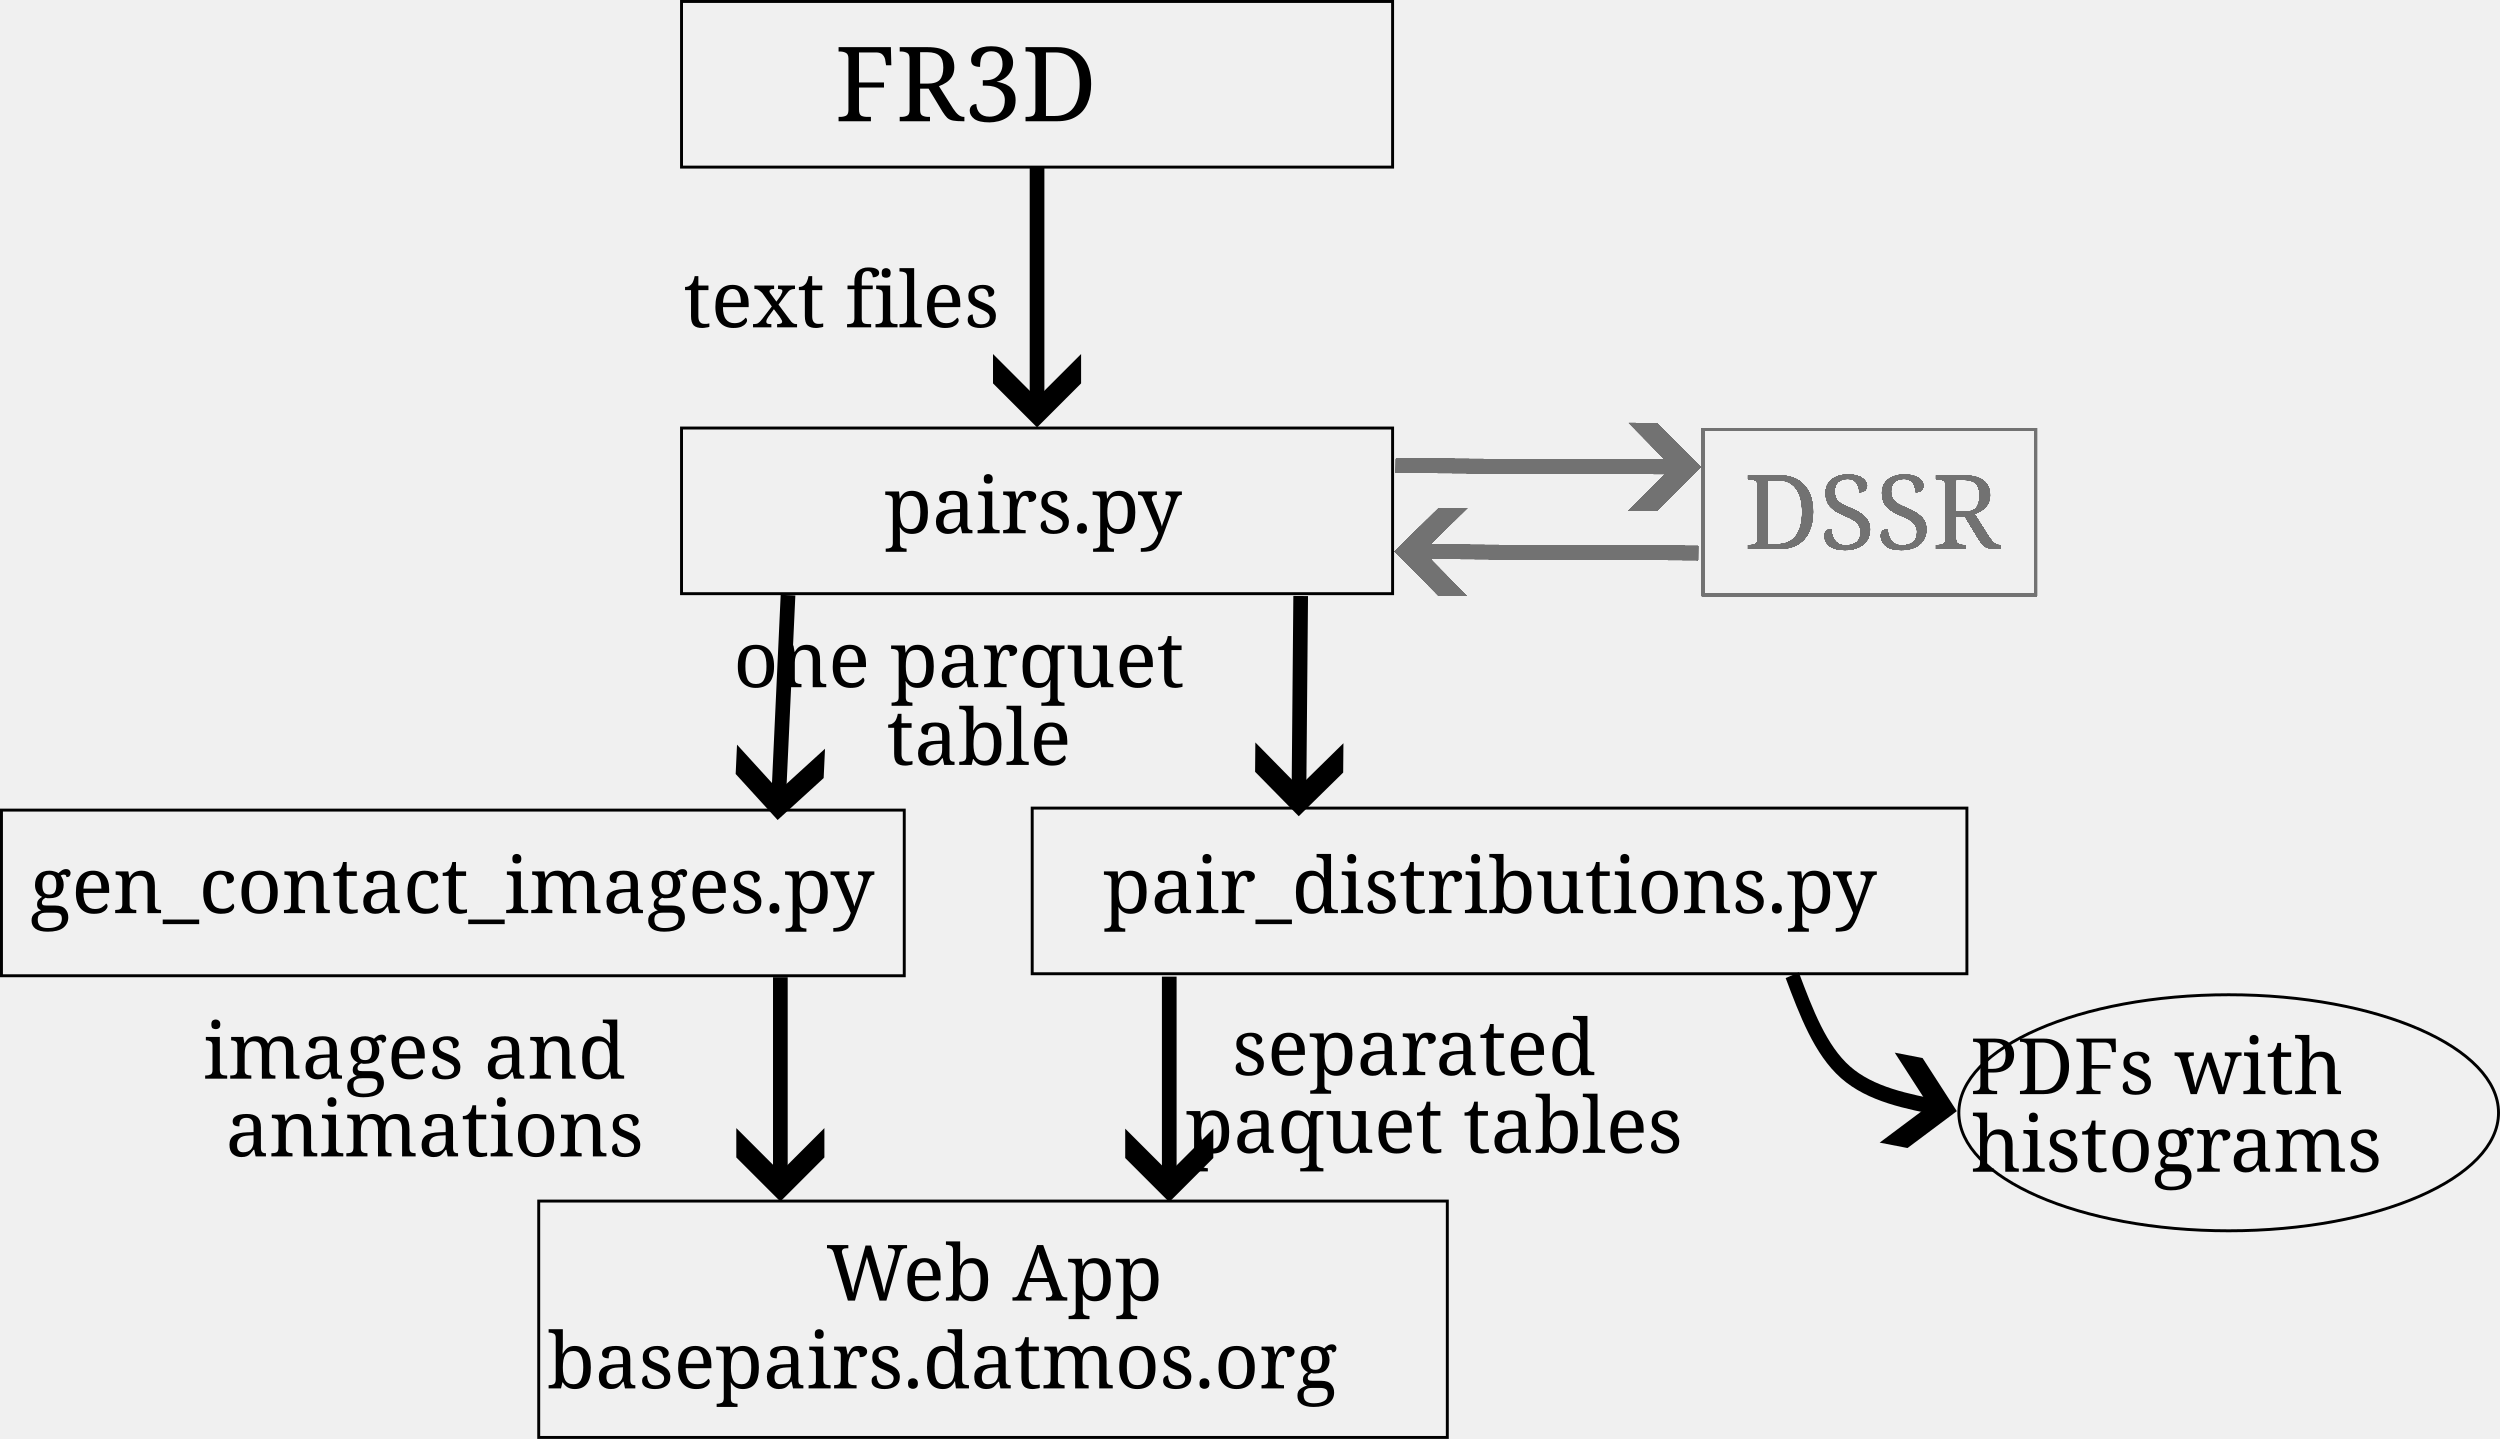
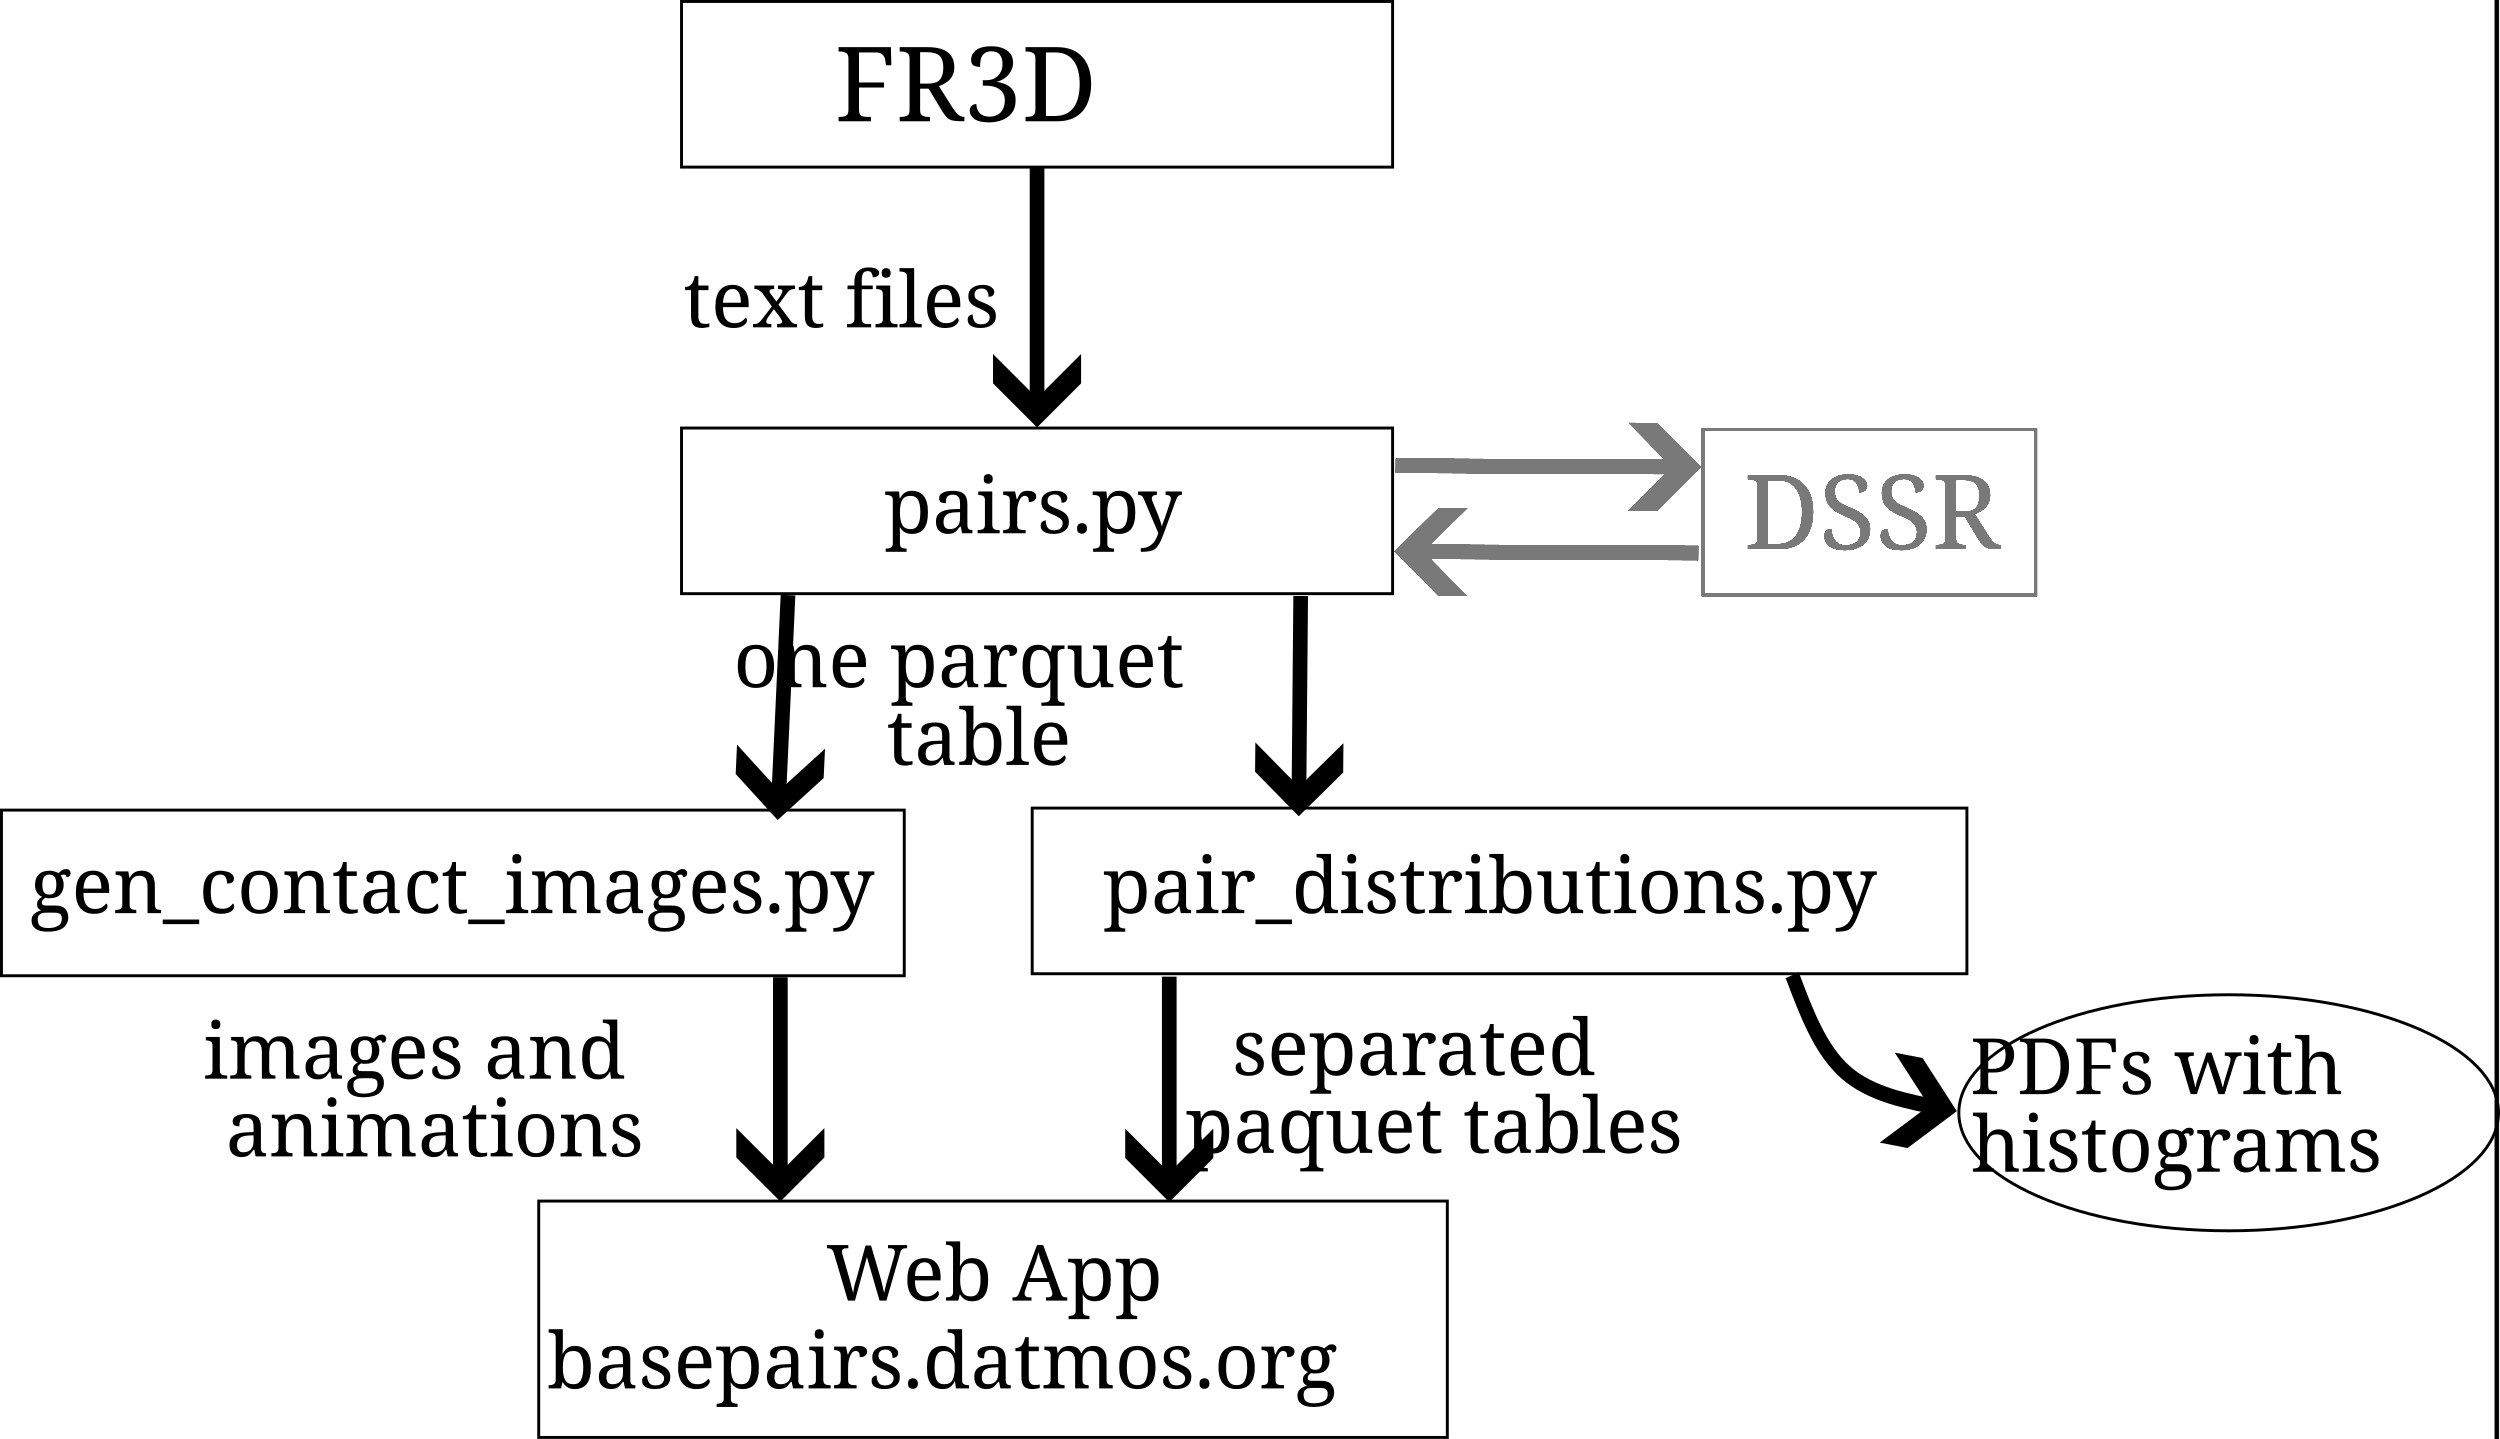
<svg xmlns="http://www.w3.org/2000/svg" width="170.285mm" height="98.009mm" viewBox="0 0 170.285 98.009" version="1.1" id="svg1">
  <defs id="defs1">
    <marker style="overflow:visible" id="marker7" refX="0" refY="0" orient="auto-start-reverse" markerWidth="1" markerHeight="1" viewBox="0 0 1 1" preserveAspectRatio="xMidYMid">
      <path style="fill:context-stroke;fill-rule:evenodd;stroke:none" d="m 1,0 -3,3 h -2 l 3,-3 -3,-3 h 2 z" id="path7" />
    </marker>
    <marker style="overflow:visible" id="ArrowWideHeavy" refX="0" refY="0" orient="auto-start-reverse" markerWidth="1" markerHeight="1" viewBox="0 0 1 1" preserveAspectRatio="xMidYMid">
      <path style="fill:context-stroke;fill-rule:evenodd;stroke:none" d="m 1,0 -3,3 h -2 l 3,-3 -3,-3 h 2 z" id="path5" />
    </marker>
    <filter style="color-interpolation-filters:sRGB" id="filter14" x="-0.002" y="-0.04" width="1.004" height="1.049">
      <feColorMatrix values="1 0 0 0 0 0 1 0 0 0 0 0 1 0 0 0 0 0 5 -1 " result="colormatrix" id="feColorMatrix14" />
      <feComposite in2="colormatrix" operator="arithmetic" k2="0.526" result="composite" id="feComposite14" k1="0" k3="0" k4="0" />
    </filter>
  </defs>
  <g id="layer1" transform="translate(-2.412474,-55.30747)">
+     <rect style="opacity:1;fill:#ffffff;fill-opacity:0.997;stroke:#000000;stroke-width:0.3;stroke-miterlimit:5.5" id="rect1" width="171.333" height="100.373" x="1.143" y="54.739" />
    <rect style="fill:none;stroke:#000000;stroke-width:0.2" id="rect3" width="48.434" height="11.283" x="48.834" y="84.462" />
    <rect style="fill:none;stroke:#000000;stroke-width:0.2" id="rect3-2" width="48.434" height="11.283" x="48.834" y="55.407" />
    <ellipse style="fill:none;stroke:#000000;stroke-width:0.2" id="path3" cx="154.217" cy="131.103" rx="18.38" ry="8.039" />
    <text xml:space="preserve" style="font-style:normal;font-variant:normal;font-weight:normal;font-stretch:normal;font-size:5.292px;line-height:1;font-family:'Noto Serif';-inkscape-font-specification:'Noto Serif';text-align:center;text-anchor:middle;fill:none;stroke:#000000;stroke-width:0.2" x="154.122" y="129.833" id="text3">
      <tspan id="tspan3" style="font-style:normal;font-variant:normal;font-weight:normal;font-stretch:normal;font-size:5.292px;line-height:1;font-family:'Noto Serif';-inkscape-font-specification:'Noto Serif';text-align:center;text-anchor:middle;fill:#000000;fill-opacity:1;stroke:none;stroke-width:0.2" x="154.122" y="129.833">PDFs with</tspan>
      <tspan style="font-style:normal;font-variant:normal;font-weight:normal;font-stretch:normal;font-size:5.292px;line-height:1;font-family:'Noto Serif';-inkscape-font-specification:'Noto Serif';text-align:center;text-anchor:middle;fill:#000000;fill-opacity:1;stroke:none;stroke-width:0.2" x="154.122" y="135.124" id="tspan7">histograms</tspan>
    </text>
    <text xml:space="preserve" style="font-style:normal;font-variant:normal;font-weight:normal;font-stretch:normal;font-size:7.056px;font-family:'Noto Serif';-inkscape-font-specification:'Noto Serif';fill:none;stroke:#000000;stroke-width:0.2" x="72.782" y="63.568" id="text3-0">
      <tspan id="tspan3-3" style="font-style:normal;font-variant:normal;font-weight:normal;font-stretch:normal;font-size:7.056px;font-family:'Noto Serif';-inkscape-font-specification:'Noto Serif';text-align:center;text-anchor:middle;fill:#000000;fill-opacity:1;stroke:none;stroke-width:0.2" x="72.782" y="63.568">FR3D</tspan>
    </text>
    <text xml:space="preserve" style="font-style:normal;font-variant:normal;font-weight:normal;font-stretch:normal;font-size:5.292px;font-family:'Noto Serif';-inkscape-font-specification:'Noto Serif';fill:none;stroke:#000000;stroke-width:0.2" x="62.65" y="91.628" id="text3-0-4">
      <tspan id="tspan3-3-4" style="font-style:normal;font-variant:normal;font-weight:normal;font-stretch:normal;font-size:5.292px;font-family:'Noto Serif';-inkscape-font-specification:'Noto Serif';fill:#000000;fill-opacity:1;stroke:none;stroke-width:0.2" x="62.65" y="91.628">pairs.py</tspan>
    </text>
    <path style="fill:#000000;fill-opacity:1;stroke:#000000;stroke-width:1;stroke-dasharray:none;stroke-opacity:1;marker-end:url(#ArrowWideHeavy)" d="M 73.05,66.691 V 83.421" id="path4" />
    <text xml:space="preserve" style="font-size:5.292px;font-family:Sans;-inkscape-font-specification:'Sans, Normal';fill:#000000;fill-opacity:1;stroke:#000000;stroke-width:1;stroke-dasharray:none;stroke-opacity:1" x="48.98" y="77.601" id="text5">
      <tspan id="tspan5" style="font-style:normal;font-variant:normal;font-weight:normal;font-stretch:normal;font-size:5.292px;font-family:'Noto Serif';-inkscape-font-specification:'Noto Serif, Normal';font-variant-ligatures:normal;font-variant-caps:normal;font-variant-numeric:normal;font-variant-east-asian:normal;stroke:none;stroke-width:1" x="48.98" y="77.601">text files</tspan>
    </text>
    <rect style="fill:none;stroke:#000000;stroke-width:0.2" id="rect3-2-5" width="63.666" height="11.283" x="72.72" y="110.35" />
    <rect style="fill:none;stroke:#000000;stroke-width:0.2" id="rect3-2-5-4" width="61.493" height="11.283" x="2.512" y="110.487" />
    <text xml:space="preserve" style="font-style:normal;font-variant:normal;font-weight:normal;font-stretch:normal;font-size:5.292px;font-family:'Noto Serif';-inkscape-font-specification:'Noto Serif';fill:none;stroke:#000000;stroke-width:0.2" x="77.542" y="117.505" id="text3-0-3">
      <tspan id="tspan3-3-88" style="font-style:normal;font-variant:normal;font-weight:normal;font-stretch:normal;font-size:5.292px;font-family:'Noto Serif';-inkscape-font-specification:'Noto Serif';fill:#000000;fill-opacity:1;stroke:none;stroke-width:0.2" x="77.542" y="117.505">pair_distributions.py</tspan>
    </text>
    <text xml:space="preserve" style="font-style:normal;font-variant:normal;font-weight:normal;font-stretch:normal;font-size:5.292px;font-family:'Noto Serif';-inkscape-font-specification:'Noto Serif';fill:none;stroke:#000000;stroke-width:0.2" x="4.438" y="117.505" id="text3-0-3-9">
      <tspan id="tspan3-3-88-7" style="font-style:normal;font-variant:normal;font-weight:normal;font-stretch:normal;font-size:5.292px;font-family:'Noto Serif';-inkscape-font-specification:'Noto Serif';fill:#000000;fill-opacity:1;stroke:none;stroke-width:0.2" x="4.438" y="117.505">gen_contact_images.py</tspan>
    </text>
    <rect style="fill:none;stroke:#000000;stroke-width:0.2" id="rect3-2-9" width="61.888" height="16.1" x="39.107" y="137.117" />
    <text xml:space="preserve" style="font-style:normal;font-variant:normal;font-weight:normal;font-stretch:normal;font-size:5.292px;font-family:'Noto Serif';-inkscape-font-specification:'Noto Serif';fill:none;stroke:#000000;stroke-width:0.2" x="58.696" y="143.897" id="text3-0-6">
      <tspan id="tspan3-3-43" style="font-style:normal;font-variant:normal;font-weight:normal;font-stretch:normal;font-size:5.292px;font-family:'Noto Serif';-inkscape-font-specification:'Noto Serif';fill:#000000;fill-opacity:1;stroke:none;stroke-width:0.2" x="58.696" y="143.897">Web App</tspan>
    </text>
    <path style="fill:none;fill-opacity:1;stroke:#000000;stroke-width:1.038;stroke-dasharray:none;stroke-opacity:1;marker-end:url(#marker7)" d="m 64.806,121.586 c 1.033,2.547 2.065,5.094 3.907,6.607 1.842,1.512 4.494,1.99 7.146,2.468" id="path6" transform="matrix(0.9285442,0,0,1,64.31264,0.1470166)" />
    <g id="g14" style="filter:url(#filter14)">
      <rect style="fill:none;stroke:#000000;stroke-width:0.2" id="rect3-2-74" width="22.673" height="11.283" x="118.406" y="84.554" />
      <text xml:space="preserve" style="font-style:normal;font-variant:normal;font-weight:normal;font-stretch:normal;font-size:7.056px;font-family:'Noto Serif';-inkscape-font-specification:'Noto Serif';fill:none;stroke:#000000;stroke-width:0.2" x="121.19" y="92.715" id="text3-0-1">
        <tspan id="tspan3-3-8" style="font-style:normal;font-variant:normal;font-weight:normal;font-stretch:normal;font-size:7.056px;font-family:'Noto Serif';-inkscape-font-specification:'Noto Serif';fill:#000000;fill-opacity:1;stroke:none;stroke-width:0.2" x="121.19" y="92.715">DSSR</tspan>
      </text>
      <path style="fill:none;fill-opacity:1;stroke:#000000;stroke-width:1;stroke-dasharray:none;stroke-opacity:1;marker-end:url(#ArrowWideHeavy)" d="m 97.474,87.028 19.819,0.092" id="path8" />
      <path style="fill:none;fill-opacity:1;stroke:#000000;stroke-width:1;stroke-dasharray:none;stroke-opacity:1;marker-end:url(#ArrowWideHeavy)" d="M 118.094,92.977 98.382,92.885" id="path9" />
    </g>
    <path style="fill:none;fill-opacity:1;stroke:#000000;stroke-width:1;stroke-dasharray:none;stroke-opacity:1;marker-end:url(#marker7)" d="M 91.007,95.904 90.884,109.904" id="path10" />
    <path style="fill:none;fill-opacity:1;stroke:#000000;stroke-width:1;stroke-dasharray:none;stroke-opacity:1;marker-end:url(#marker7)" d="M 56.088,95.845 55.426,110.163" id="path11" />
    <path style="fill:none;fill-opacity:1;stroke:#000000;stroke-width:1;stroke-dasharray:none;stroke-opacity:1;marker-end:url(#marker7)" d="m 55.565,121.871 v 14.275" id="path12" />
    <path style="fill:none;fill-opacity:1;stroke:#000000;stroke-width:1;stroke-dasharray:none;stroke-opacity:1;marker-end:url(#marker7)" d="m 82.055,121.831 v 14.354" id="path13" />
    <path style="fill:none;fill-opacity:1;stroke:#000000;stroke-width:1;stroke-dasharray:none;stroke-opacity:1" d="M 110.396,121.733 Z" id="path14" />
    <text xml:space="preserve" style="font-style:normal;font-variant:normal;font-weight:normal;font-stretch:normal;font-size:5.292px;line-height:1;font-family:'Noto Serif';-inkscape-font-specification:'Noto Serif';font-variant-ligatures:normal;font-variant-caps:normal;font-variant-numeric:normal;font-variant-east-asian:normal;text-align:center;text-anchor:middle;fill:#000000;fill-opacity:1;stroke:#000000;stroke-width:1;stroke-dasharray:none;stroke-opacity:1" x="70.035" y="149.876" id="text14">
      <tspan id="tspan14" style="stroke:none;stroke-width:1" x="70.035" y="149.876">basepairs.datmos.org</tspan>
    </text>
    <text xml:space="preserve" style="font-style:normal;font-variant:normal;font-weight:normal;font-stretch:normal;font-size:5.292px;line-height:1;font-family:'Noto Serif';-inkscape-font-specification:'Noto Serif';font-variant-ligatures:normal;font-variant-caps:normal;font-variant-numeric:normal;font-variant-east-asian:normal;text-align:center;text-anchor:middle;fill:#000000;fill-opacity:1;stroke:none;stroke-width:1;stroke-dasharray:none;stroke-opacity:1" x="35.456" y="128.782" id="text15">
      <tspan id="tspan15" style="stroke-width:1" x="35.456" y="128.782">images and</tspan>
      <tspan style="stroke-width:1" x="35.456" y="134.074" id="tspan20">animations</tspan>
    </text>
    <text xml:space="preserve" style="font-style:normal;font-variant:normal;font-weight:normal;font-stretch:normal;font-size:5.292px;line-height:1;font-family:'Noto Serif';-inkscape-font-specification:'Noto Serif';font-variant-ligatures:normal;font-variant-caps:normal;font-variant-numeric:normal;font-variant-east-asian:normal;text-align:center;text-anchor:middle;fill:#000000;fill-opacity:1;stroke:none;stroke-width:1;stroke-dasharray:none;stroke-opacity:1" x="72.536" y="102.119" id="text16">
      <tspan id="tspan16" style="stroke-width:1" x="72.536" y="102.119">one parquet</tspan>
      <tspan style="stroke-width:1" x="72.536" y="107.411" id="tspan17">table</tspan>
    </text>
    <text xml:space="preserve" style="font-style:normal;font-variant:normal;font-weight:normal;font-stretch:normal;font-size:5.292px;line-height:1;font-family:'Noto Serif';-inkscape-font-specification:'Noto Serif';font-variant-ligatures:normal;font-variant-caps:normal;font-variant-numeric:normal;font-variant-east-asian:normal;text-align:center;text-anchor:middle;fill:#000000;fill-opacity:1;stroke:none;stroke-width:1;stroke-dasharray:none;stroke-opacity:1" x="103.538" y="128.541" id="text18">
      <tspan id="tspan18" style="stroke-width:1" x="103.538" y="128.541">separated</tspan>
      <tspan style="stroke-width:1" x="103.538" y="133.833" id="tspan19">paquet tables</tspan>
    </text>
  </g>
</svg>
